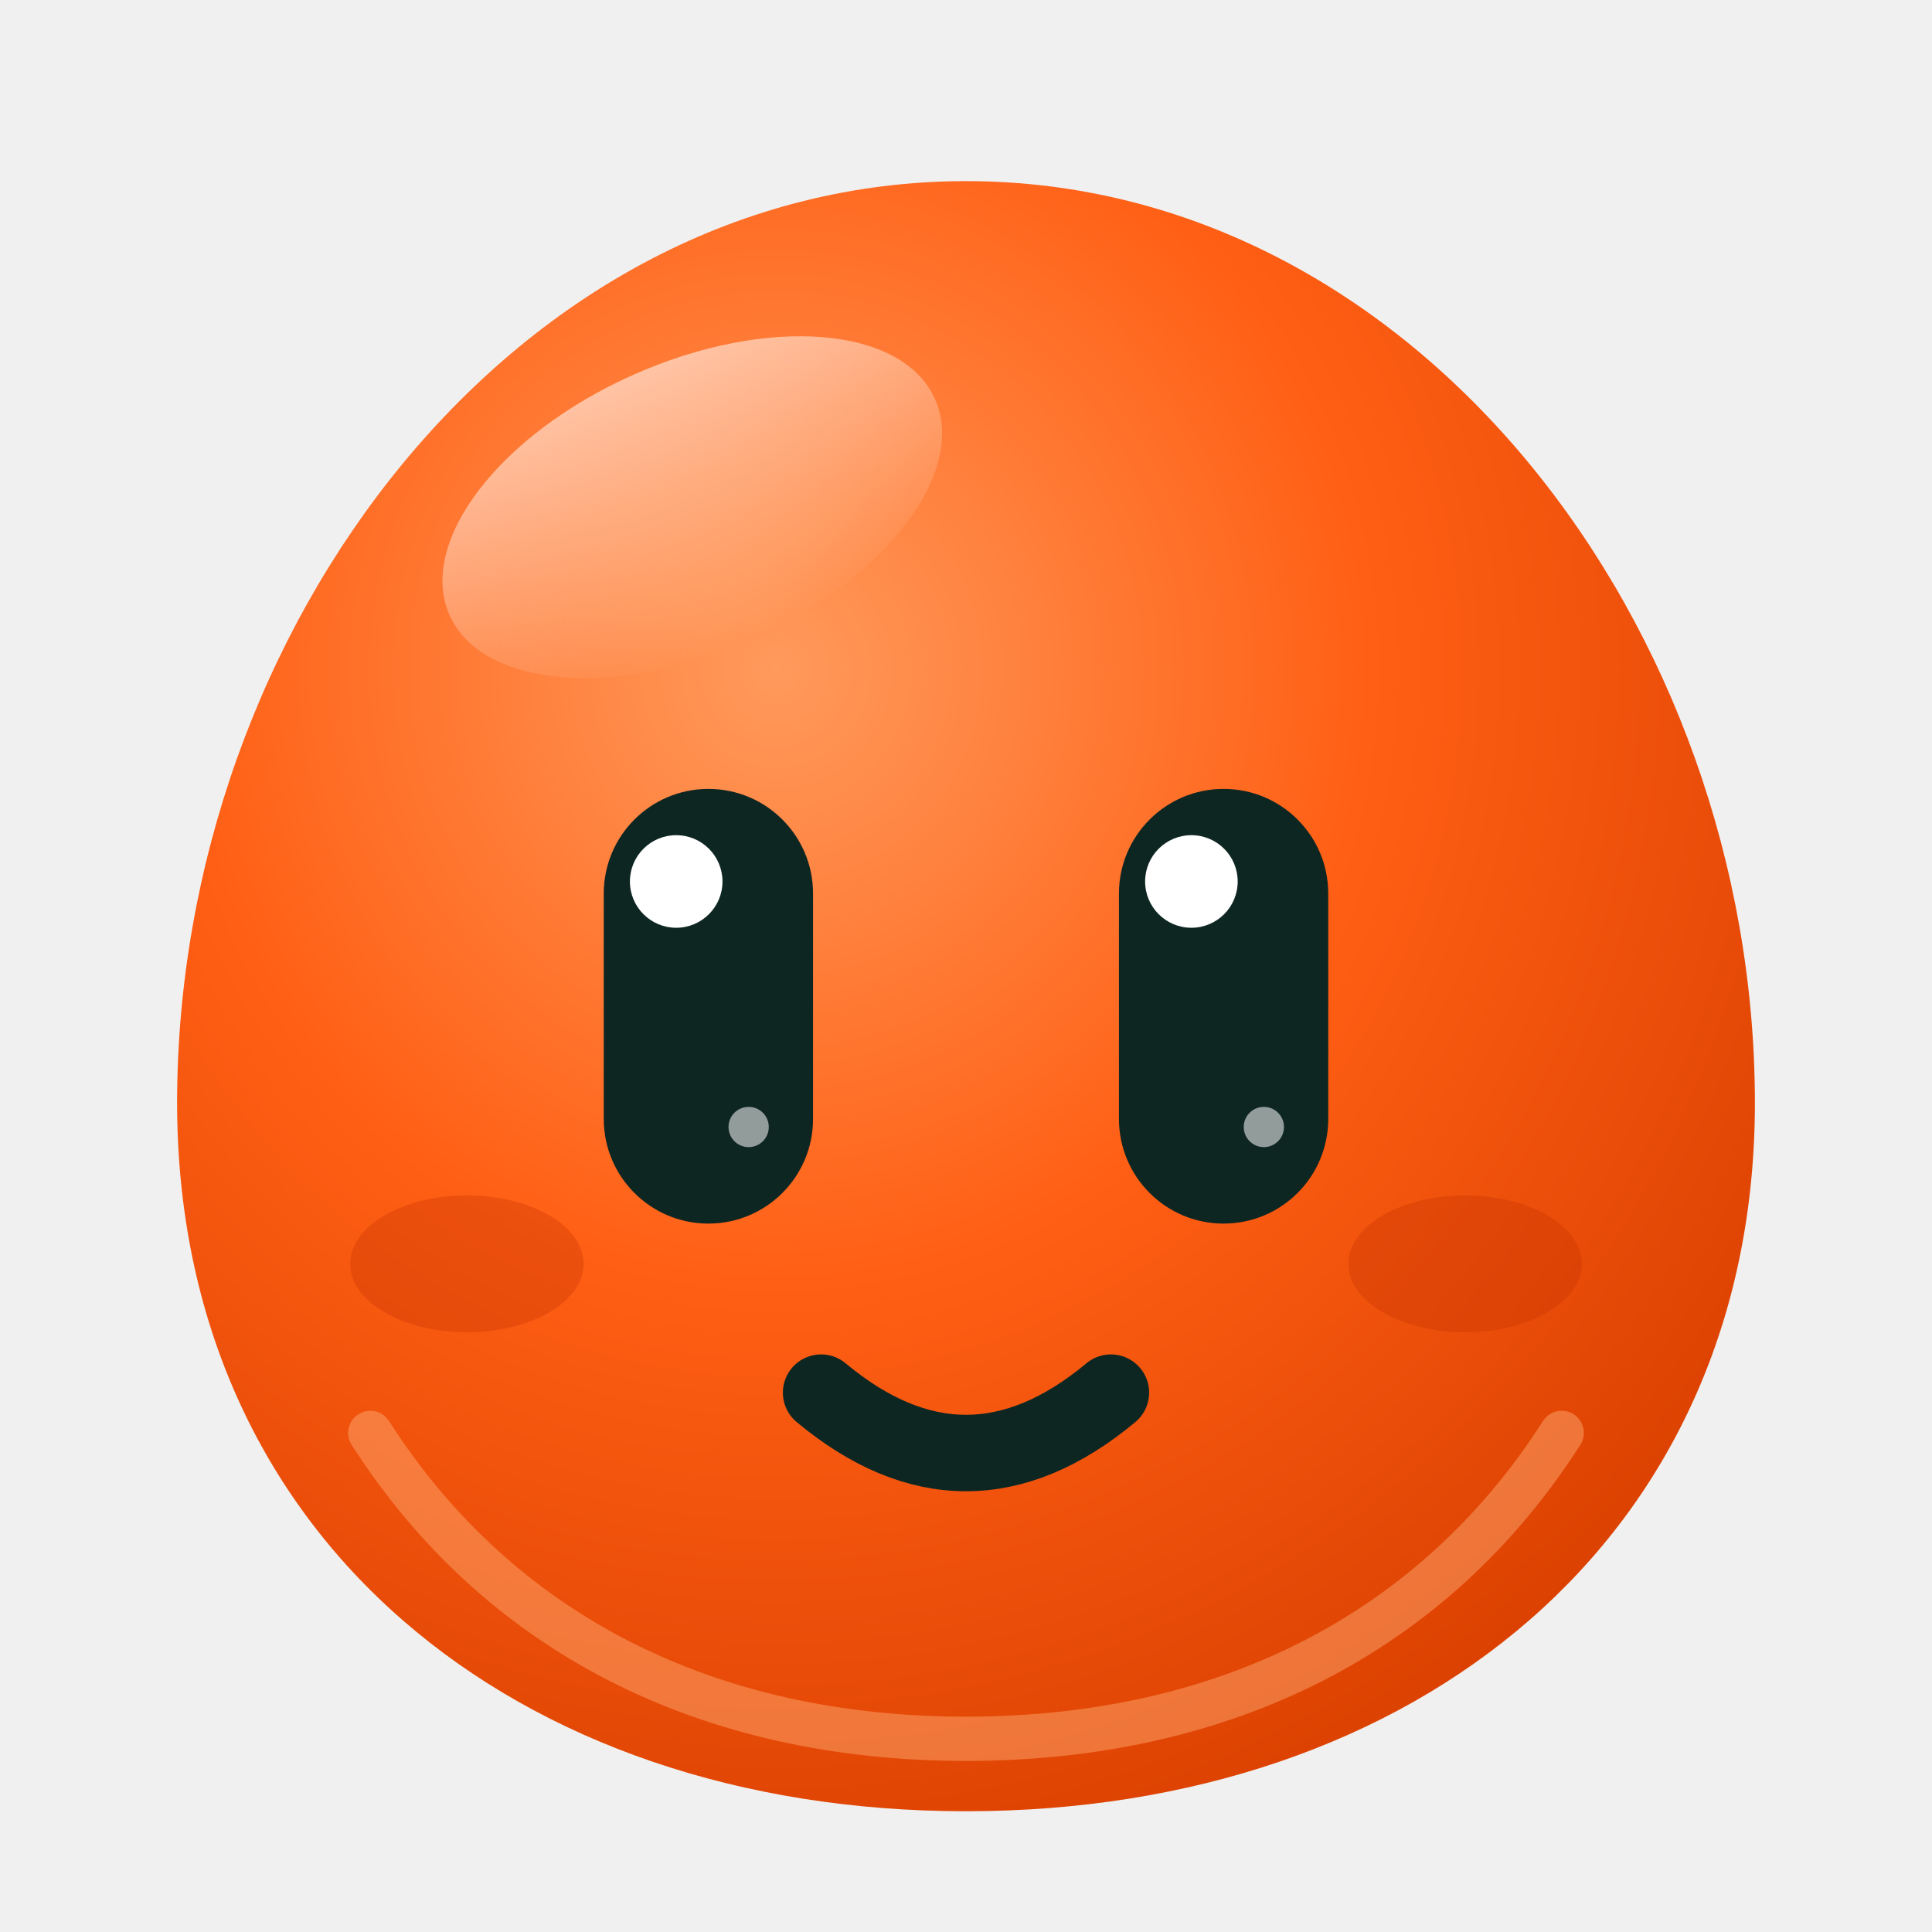
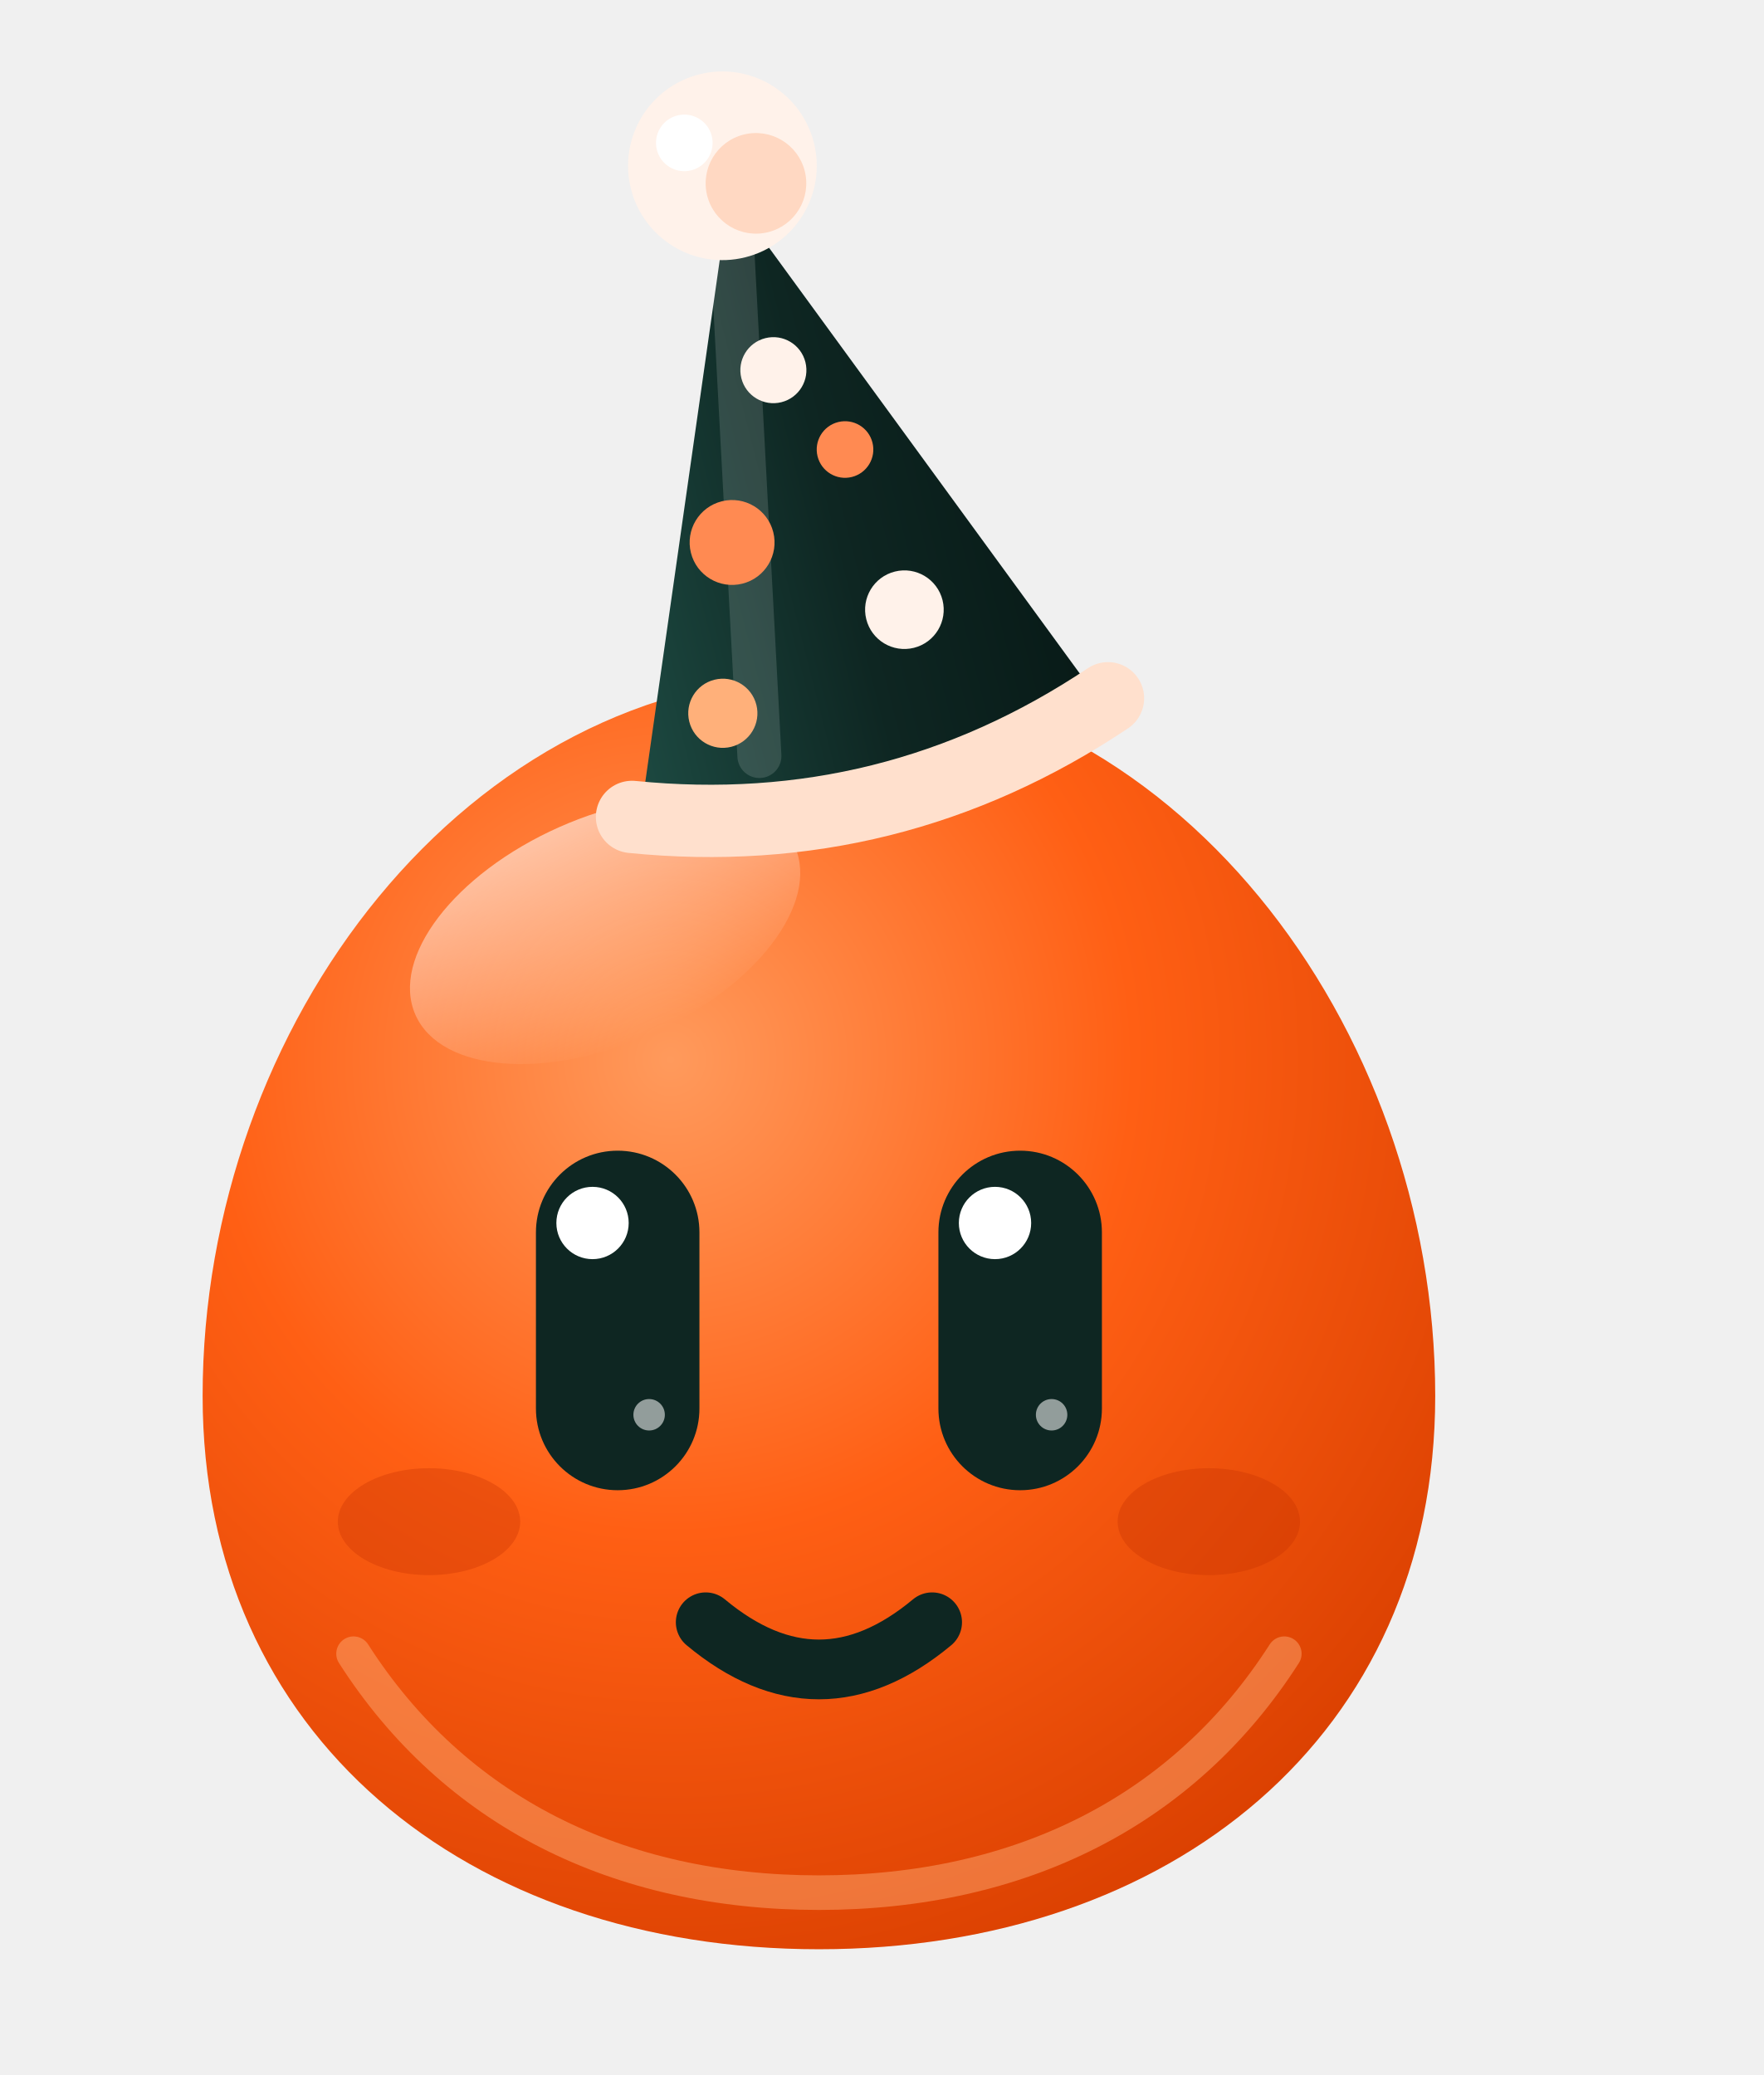
- <svg xmlns="http://www.w3.org/2000/svg" viewBox="0 0 48 48" width="256" height="256">
+ <svg xmlns="http://www.w3.org/2000/svg" viewBox="-2 -17 56 66" width="232" height="273">
  <defs>
    <radialGradient id="skin" cx="38%" cy="30%" r="78%">
      <stop offset="0%" stop-color="#ff9a5c" />
      <stop offset="48%" stop-color="#ff5f14" />
      <stop offset="100%" stop-color="#d93f00" />
    </radialGradient>
    <linearGradient id="sheen" x1="0" y1="0" x2="0" y2="1">
      <stop offset="0%" stop-color="#fff" stop-opacity=".55" />
      <stop offset="100%" stop-color="#fff" stop-opacity="0" />
    </linearGradient>
+     <linearGradient id="hat" x1="0" y1="0" x2="1" y2="0">
+       <stop offset="0%" stop-color="#1d4a42" />
+       <stop offset="55%" stop-color="#0e2622" />
+       <stop offset="100%" stop-color="#081a17" />
+     </linearGradient>
+     <pattern id="stripes" width="3.2" height="4" patternUnits="userSpaceOnUse">
+       <rect width="3.2" height="4" fill="#0e2622" />
+       <rect width="1.5" height="4" fill="#fff2ea" />
+     </pattern>
  </defs>
  <g>
    <animateTransform attributeName="transform" type="rotate" dur="11s" repeatCount="indefinite" values="0 24 44;0 24 44;-7 24 44;-7 24 44;7 24 44;7 24 44;0 24 44;0 24 44" keyTimes="0;.36;.43;.53;.6;.7;.77;1" calcMode="spline" keySplines=".45 0 .55 1;.45 0 .55 1;.45 0 .55 1;.45 0 .55 1;.45 0 .55 1;.45 0 .55 1;.45 0 .55 1" />
    <path d="M24 4.5C35.2 4.5 43.6 15.6 43.6 27.4C43.6 38.2 35.2 45 24 45C12.8 45 4.4 38.2 4.4 27.4C4.4 15.6 12.8 4.5 24 4.5Z" fill="url(#skin)" />
    <path d="M9.2 35.6C12.4 40.6 17.6 43.2 24 43.2C30.4 43.2 35.6 40.6 38.8 35.6" fill="none" stroke="#ffb07a" stroke-opacity=".45" stroke-width="1.1" stroke-linecap="round" />
    <ellipse cx="17.2" cy="12.6" rx="6.6" ry="3.6" fill="url(#sheen)" transform="rotate(-24 17.2 12.6)" />
+     <g transform="translate(1.6 0) rotate(-14 24 7)">
+       <g>
+         <animateTransform attributeName="transform" type="rotate" values="0 24 7;4 24 7;0 24 7" dur="3.8s" repeatCount="indefinite" calcMode="spline" keySplines=".45 0 .55 1;.45 0 .55 1" />
+         <path d="M16.4 7.3L24 -11.4L31.6 7.3Q24 9.8 16.4 7.3Z" fill="url(#hat)" />
+         <path d="M24 -11.4L20.6 6.2" stroke="#fff" stroke-opacity=".14" stroke-width="1.4" stroke-linecap="round" />
+         <circle cx="21.4" cy="-0.6" r="1.35" fill="#ff8a52" />
+         <circle cx="26.2" cy="2.8" r="1.25" fill="#fff2ea" />
+         <circle cx="24" cy="-5.6" r="1.05" fill="#fff2ea" />
+         <circle cx="19.8" cy="4.6" r="1.1" fill="#ffb07a" />
+         <circle cx="25.6" cy="-2.6" r=".9" fill="#ff8a52" />
+         <path d="M16.2 7.1Q24 9.9 31.8 7.1" fill="none" stroke="#ffe0cd" stroke-width="2.3" stroke-linecap="round" />
+         <g>
+           <circle cx="24" cy="-12.3" r="3" fill="#fff2ea">
+             <animate attributeName="r" values="3;3.3;3" dur="1.9s" repeatCount="indefinite" />
+           </circle>
+           <circle cx="24.9" cy="-11.5" r="1.6" fill="#ffd2b8" fill-opacity=".8" />
+           <circle cx="23" cy="-13.3" r=".9" fill="#fff" />
+         </g>
+       </g>
+     </g>
    <g>
      <animateTransform attributeName="transform" type="translate" dur="11s" repeatCount="indefinite" values="0 0;0 0;-2.8 0;-2.8 0;2.8 0;2.8 0;0 0;0 0" keyTimes="0;.36;.43;.53;.6;.7;.77;1" calcMode="spline" keySplines=".45 0 .55 1;.45 0 .55 1;.45 0 .55 1;.45 0 .55 1;.45 0 .55 1;.45 0 .55 1;.45 0 .55 1" />
      <ellipse cx="11.6" cy="31.4" rx="2.9" ry="1.7" fill="#c42f00" fill-opacity=".32" />
      <ellipse cx="36.4" cy="31.4" rx="2.9" ry="1.7" fill="#c42f00" fill-opacity=".32" />
      <g>
        <animateTransform attributeName="transform" type="translate" dur="7.4s" repeatCount="indefinite" values="0 0;0 0;-1.5 -1.1;-1.5 -1.1;1.7 -.5;1.7 -.5;.3 1.2;.3 1.2;0 0;0 0" keyTimes="0;.14;.2;.3;.36;.48;.54;.64;.7;1" />
        <g>
          <animateTransform attributeName="transform" type="matrix" dur="5.2s" repeatCount="indefinite" calcMode="discrete" values="1 0 0 1 0 0;1 0 0 .1 0 22.5;1 0 0 1 0 0;1 0 0 .1 0 22.5;1 0 0 1 0 0" keyTimes="0;.9;.92;.95;.97" />
          <rect x="15" y="19.6" width="5.2" height="10.8" rx="2.6" fill="#0e2622" />
          <rect x="27.8" y="19.6" width="5.2" height="10.8" rx="2.6" fill="#0e2622" />
          <circle cx="16.8" cy="21.9" r="1.15" fill="#fff" />
          <circle cx="29.6" cy="21.9" r="1.15" fill="#fff" />
          <circle cx="18.6" cy="28" r=".5" fill="#fff" fill-opacity=".55" />
          <circle cx="31.4" cy="28" r=".5" fill="#fff" fill-opacity=".55" />
        </g>
      </g>
      <g>
        <animateTransform attributeName="transform" type="matrix" dur="9s" repeatCount="indefinite" values="1 0 0 1 0 0;1 0 0 1 0 0;1.22 0 0 1.6 -5.28 -20.76;1.22 0 0 1.6 -5.28 -20.76;1 0 0 1 0 0;1 0 0 1 0 0" keyTimes="0;.42;.48;.6;.66;1" />
        <path d="M20.4 34.6Q24 37.6 27.6 34.6" fill="none" stroke="#0e2622" stroke-width="1.9" stroke-linecap="round" />
      </g>
+       <g transform="translate(25.4 35.7) rotate(14)">
+         <g opacity="0">
+           <animate attributeName="opacity" dur="13s" repeatCount="indefinite" calcMode="discrete" values="0;1;0" keyTimes="0;.69;.91" />
+           <animateTransform attributeName="transform" type="scale" dur="13s" repeatCount="indefinite" values=".12 1;.12 1;.16 1;1 1;.86 1;1 1;.88 1;1 1;.16 1;.12 1;.12 1" keyTimes="0;.68;.7;.74;.77;.8;.83;.86;.9;.92;1" />
+           <rect x="-1.4" y="-1.35" width="3.2" height="2.7" rx="1.1" fill="#0e2622" />
+           <rect x="1.4" y="-1.5" width="17" height="3" rx="1.5" fill="url(#stripes)" />
+           <path d="M18.2 -1.5L21.8 -3.3V3.3L18.2 1.5Z" fill="#ffe0cd" />
+         </g>
+       </g>
    </g>
  </g>
</svg>
